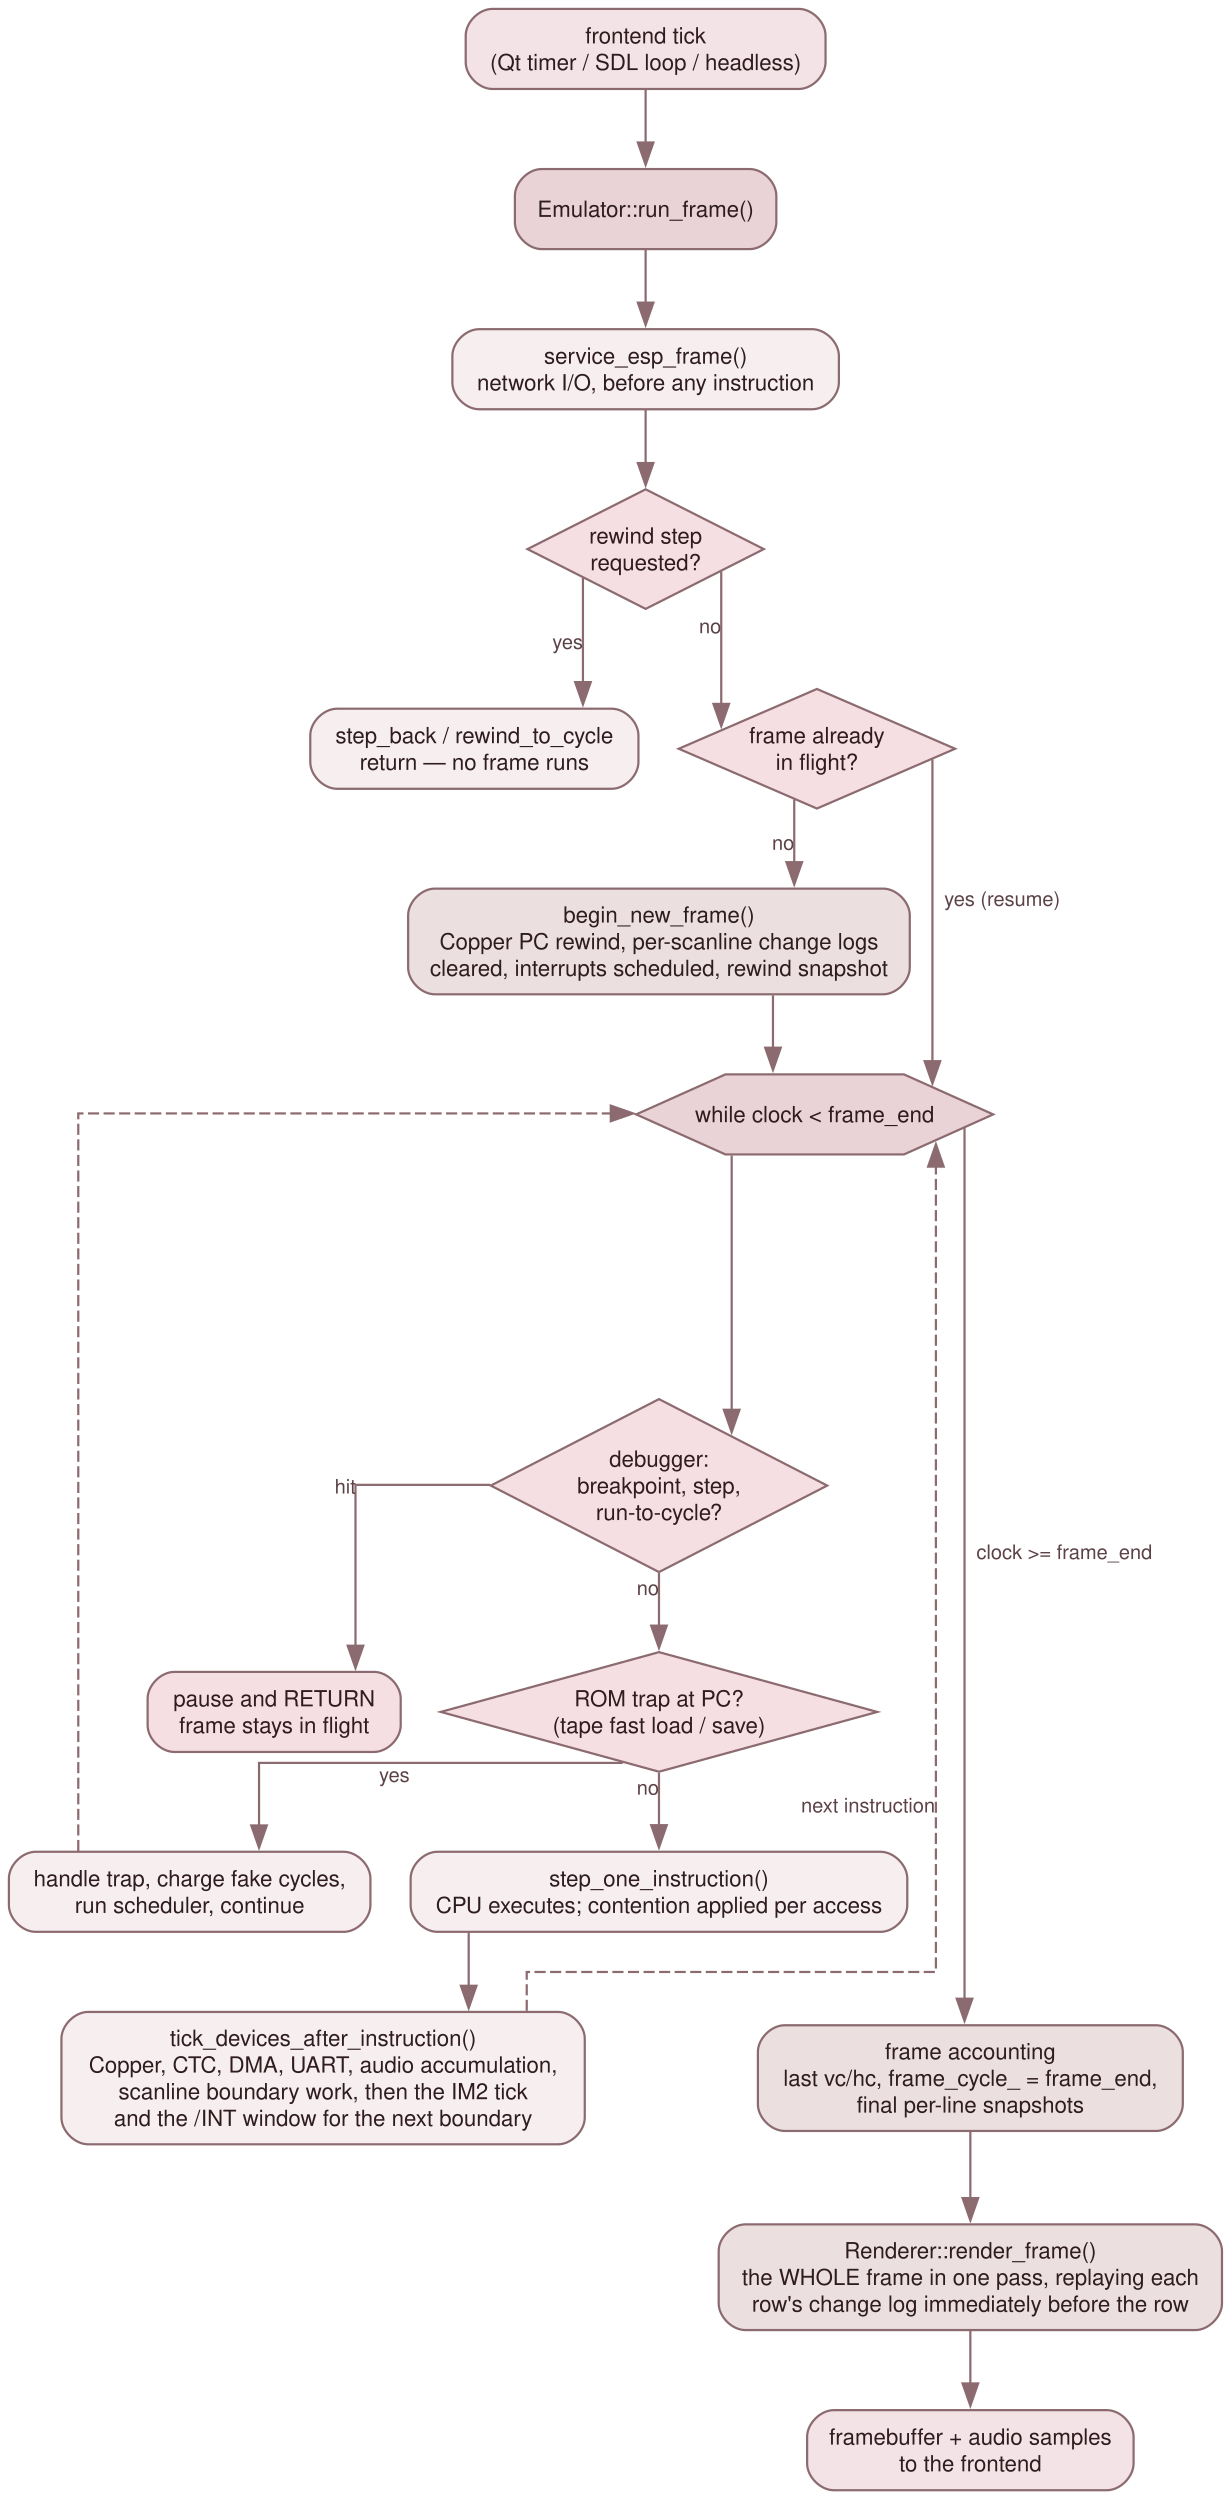
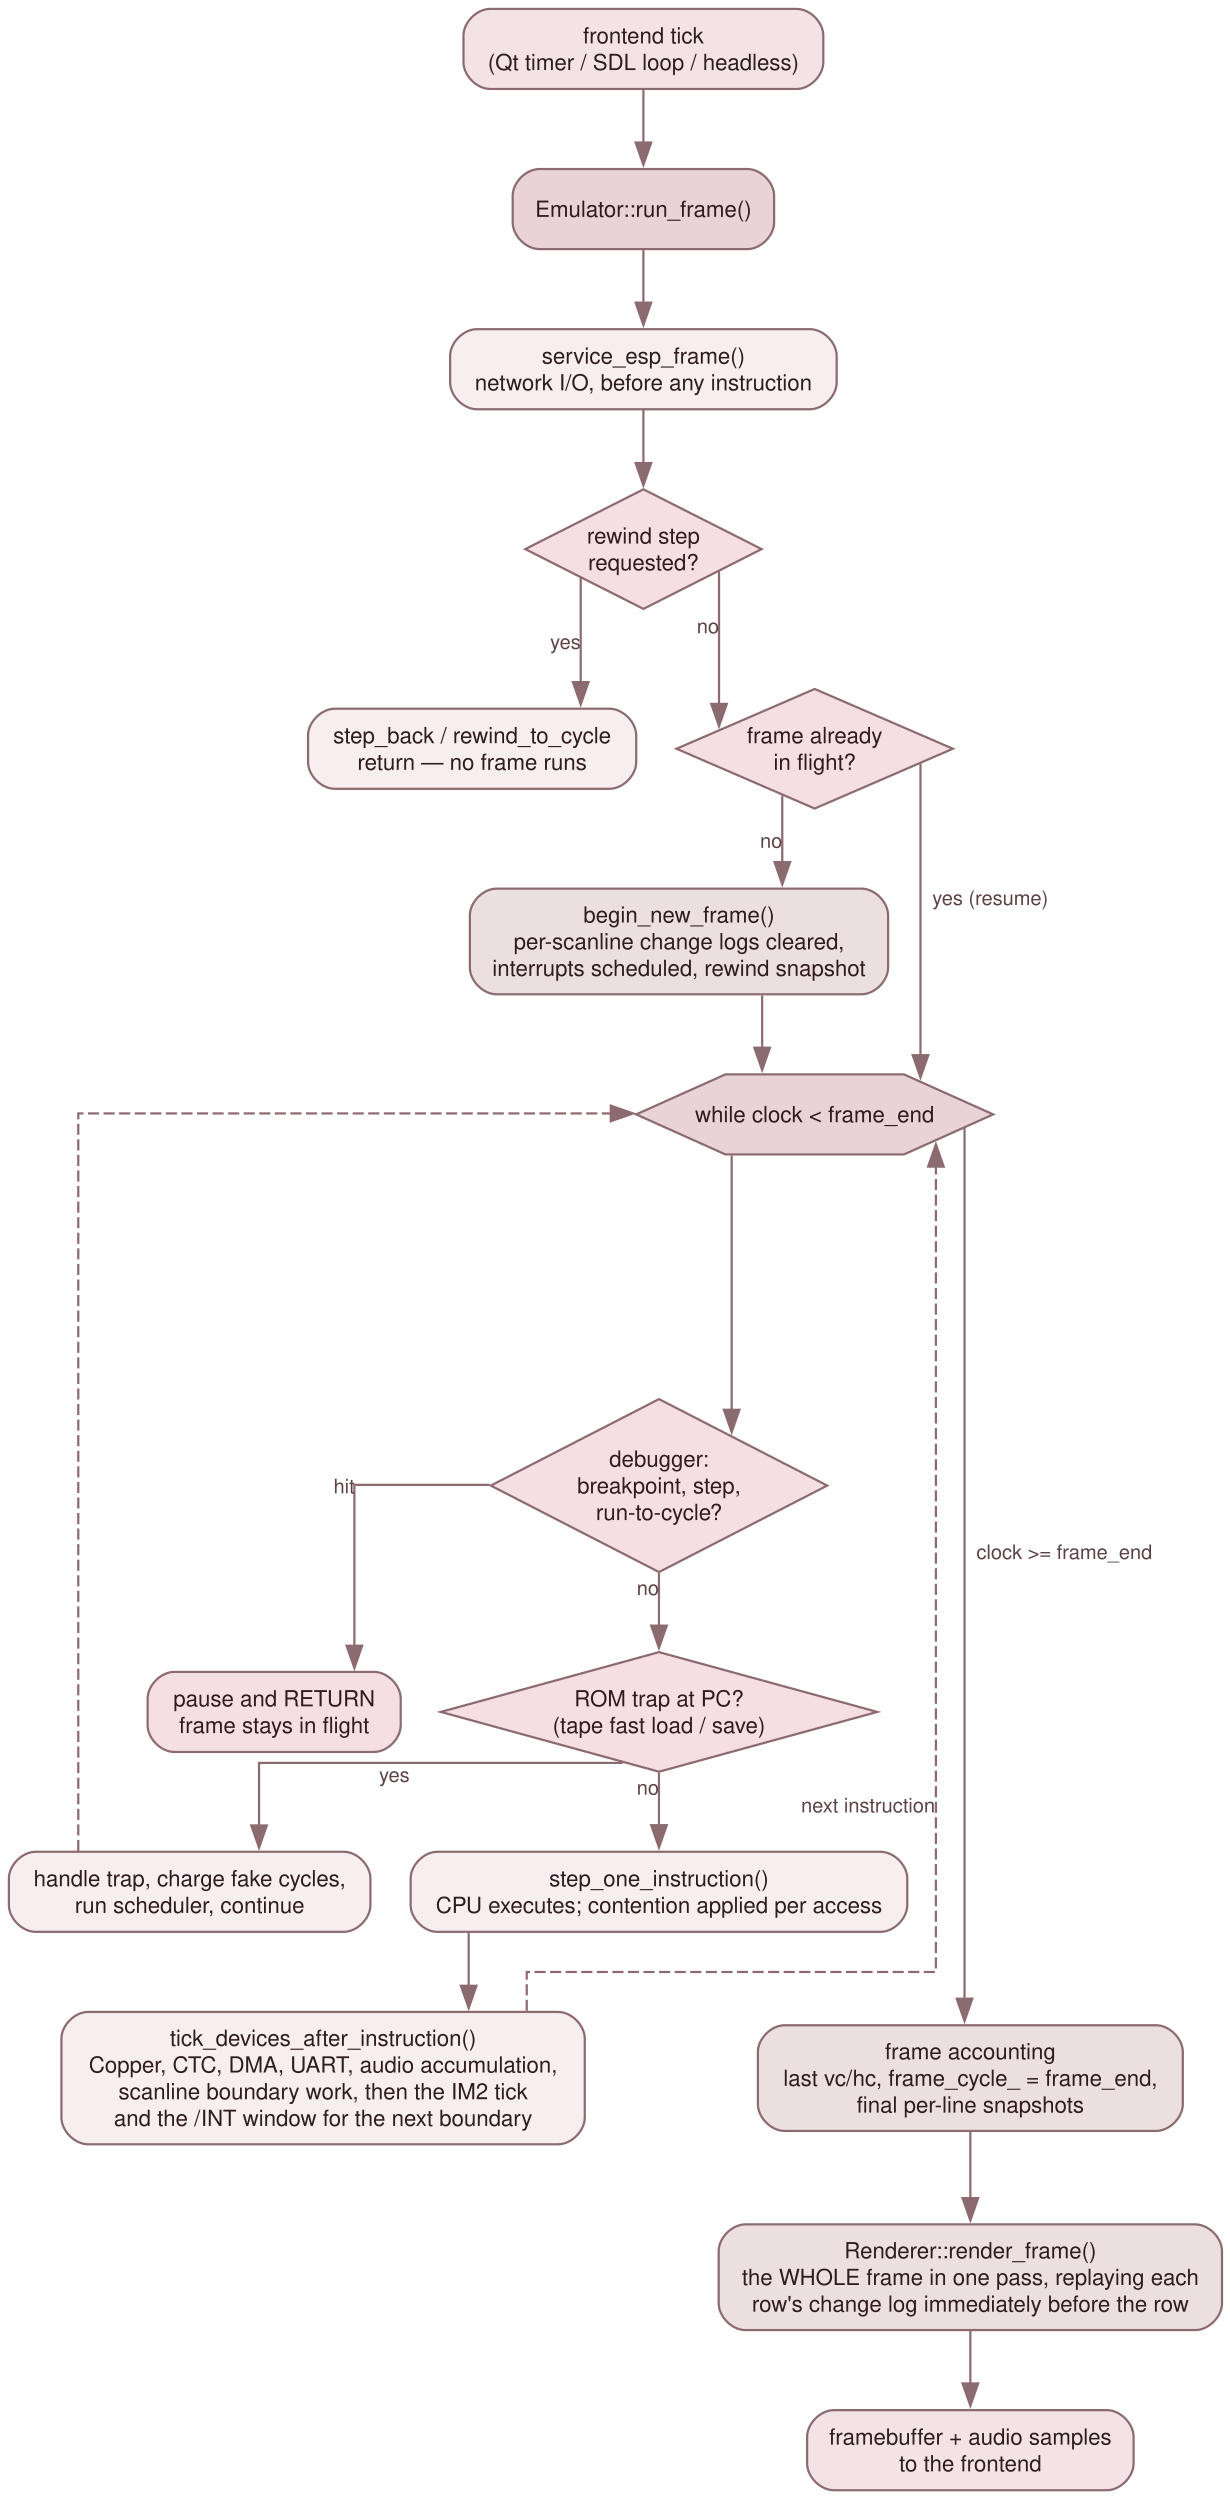
<svg xmlns="http://www.w3.org/2000/svg" width="553pt" height="1124pt" viewBox="0.00 0.00 553.00 1124.00">
  <g id="graph0" class="graph" transform="scale(1 1) rotate(0) translate(4 1119.6)">
    <g id="node1" class="node">
-       <path fill="#f3e3e6" stroke="#8c6b70" d="M355.16,-1115.6C355.16,-1115.6 217.38,-1115.6 217.38,-1115.6 211.38,-1115.6 205.38,-1109.6 205.38,-1103.6 205.38,-1103.6 205.38,-1091.6 205.38,-1091.6 205.38,-1085.6 211.38,-1079.6 217.38,-1079.6 217.38,-1079.6 355.16,-1079.6 355.16,-1079.6 361.16,-1079.6 367.16,-1085.6 367.16,-1091.6 367.16,-1091.6 367.16,-1103.6 367.16,-1103.6 367.16,-1109.6 361.16,-1115.6 355.16,-1115.6" />
-       <text xml:space="preserve" text-anchor="middle" x="286.27" y="-1100.1" font-family="Helvetica,sans-Serif" font-size="10.00" fill="#2e1c1f">frontend tick</text>
-       <text xml:space="preserve" text-anchor="middle" x="286.27" y="-1088.1" font-family="Helvetica,sans-Serif" font-size="10.00" fill="#2e1c1f">(Qt timer / SDL loop / headless)</text>
+       <path fill="#f3e3e6" stroke="#8c6b70" d="M354.16,-1115.6C354.16,-1115.6 216.38,-1115.6 216.38,-1115.6 210.38,-1115.6 204.38,-1109.6 204.38,-1103.6 204.38,-1103.6 204.38,-1091.6 204.38,-1091.6 204.38,-1085.6 210.38,-1079.6 216.38,-1079.6 216.38,-1079.6 354.16,-1079.6 354.16,-1079.6 360.16,-1079.6 366.16,-1085.6 366.16,-1091.6 366.16,-1091.6 366.16,-1103.6 366.16,-1103.6 366.16,-1109.6 360.16,-1115.6 354.16,-1115.6" />
+       <text xml:space="preserve" text-anchor="middle" x="285.27" y="-1100.1" font-family="Helvetica,sans-Serif" font-size="10.00" fill="#2e1c1f">frontend tick</text>
+       <text xml:space="preserve" text-anchor="middle" x="285.27" y="-1088.1" font-family="Helvetica,sans-Serif" font-size="10.00" fill="#2e1c1f">(Qt timer / SDL loop / headless)</text>
    </g>
    <g id="node2" class="node">
-       <path fill="#e9d3d6" stroke="#8c6b70" d="M333.04,-1043.6C333.04,-1043.6 239.5,-1043.6 239.5,-1043.6 233.5,-1043.6 227.5,-1037.6 227.5,-1031.6 227.5,-1031.6 227.5,-1019.6 227.5,-1019.6 227.5,-1013.6 233.5,-1007.6 239.5,-1007.6 239.5,-1007.6 333.04,-1007.6 333.04,-1007.6 339.04,-1007.6 345.04,-1013.6 345.04,-1019.6 345.04,-1019.6 345.04,-1031.6 345.04,-1031.6 345.04,-1037.6 339.04,-1043.6 333.04,-1043.6" />
-       <text xml:space="preserve" text-anchor="middle" x="286.27" y="-1022.1" font-family="Helvetica,sans-Serif" font-size="10.00" fill="#2e1c1f">Emulator::run_frame()</text>
+       <path fill="#e9d3d6" stroke="#8c6b70" d="M332.04,-1043.6C332.04,-1043.6 238.5,-1043.6 238.5,-1043.6 232.5,-1043.6 226.5,-1037.6 226.5,-1031.6 226.5,-1031.6 226.5,-1019.6 226.5,-1019.6 226.5,-1013.6 232.5,-1007.6 238.5,-1007.6 238.5,-1007.6 332.04,-1007.6 332.04,-1007.6 338.04,-1007.6 344.04,-1013.6 344.04,-1019.6 344.04,-1019.6 344.04,-1031.6 344.04,-1031.6 344.04,-1037.6 338.04,-1043.6 332.04,-1043.6" />
+       <text xml:space="preserve" text-anchor="middle" x="285.27" y="-1022.1" font-family="Helvetica,sans-Serif" font-size="10.00" fill="#2e1c1f">Emulator::run_frame()</text>
    </g>
    <g id="edge1" class="edge">
-       <path fill="none" stroke="#8c6b70" d="M286.27,-1079.43C286.27,-1079.43 286.27,-1055.53 286.27,-1055.53" />
-       <polygon fill="#8c6b70" stroke="#8c6b70" points="289.77,-1055.53 286.27,-1045.53 282.77,-1055.53 289.77,-1055.53" />
+       <path fill="none" stroke="#8c6b70" d="M285.27,-1079.43C285.27,-1079.43 285.27,-1055.53 285.27,-1055.53" />
+       <polygon fill="#8c6b70" stroke="#8c6b70" points="288.77,-1055.53 285.27,-1045.53 281.77,-1055.53 288.77,-1055.53" />
    </g>
    <g id="node3" class="node">
-       <path fill="#f7eef0" stroke="#8c6b70" d="M361.16,-971.6C361.16,-971.6 211.38,-971.6 211.38,-971.6 205.38,-971.6 199.38,-965.6 199.38,-959.6 199.38,-959.6 199.38,-947.6 199.38,-947.6 199.38,-941.6 205.38,-935.6 211.38,-935.6 211.38,-935.6 361.16,-935.6 361.16,-935.6 367.16,-935.6 373.16,-941.6 373.16,-947.6 373.16,-947.6 373.16,-959.6 373.16,-959.6 373.16,-965.6 367.16,-971.6 361.16,-971.6" />
-       <text xml:space="preserve" text-anchor="middle" x="286.27" y="-956.1" font-family="Helvetica,sans-Serif" font-size="10.00" fill="#2e1c1f">service_esp_frame()</text>
-       <text xml:space="preserve" text-anchor="middle" x="286.27" y="-944.1" font-family="Helvetica,sans-Serif" font-size="10.00" fill="#2e1c1f">network I/O, before any instruction</text>
+       <path fill="#f7eef0" stroke="#8c6b70" d="M360.16,-971.6C360.16,-971.6 210.38,-971.6 210.38,-971.6 204.38,-971.6 198.38,-965.6 198.38,-959.6 198.38,-959.6 198.38,-947.6 198.38,-947.6 198.38,-941.6 204.38,-935.6 210.38,-935.6 210.38,-935.6 360.16,-935.6 360.16,-935.6 366.16,-935.6 372.16,-941.6 372.16,-947.6 372.16,-947.6 372.16,-959.6 372.16,-959.6 372.16,-965.6 366.16,-971.6 360.16,-971.6" />
+       <text xml:space="preserve" text-anchor="middle" x="285.27" y="-956.1" font-family="Helvetica,sans-Serif" font-size="10.00" fill="#2e1c1f">service_esp_frame()</text>
+       <text xml:space="preserve" text-anchor="middle" x="285.27" y="-944.1" font-family="Helvetica,sans-Serif" font-size="10.00" fill="#2e1c1f">network I/O, before any instruction</text>
    </g>
    <g id="edge2" class="edge">
-       <path fill="none" stroke="#8c6b70" d="M286.27,-1007.43C286.27,-1007.43 286.27,-983.53 286.27,-983.53" />
-       <polygon fill="#8c6b70" stroke="#8c6b70" points="289.77,-983.53 286.27,-973.53 282.77,-983.53 289.77,-983.53" />
+       <path fill="none" stroke="#8c6b70" d="M285.27,-1007.43C285.27,-1007.43 285.27,-983.53 285.27,-983.53" />
+       <polygon fill="#8c6b70" stroke="#8c6b70" points="288.77,-983.53 285.27,-973.53 281.77,-983.53 288.77,-983.53" />
    </g>
    <g id="node4" class="node">
-       <polygon fill="#f5dfe2" stroke="#8c6b70" points="286.27,-899.6 233.14,-872.72 286.27,-845.84 339.4,-872.72 286.27,-899.6" />
-       <text xml:space="preserve" text-anchor="middle" x="286.27" y="-875.22" font-family="Helvetica,sans-Serif" font-size="10.00" fill="#2e1c1f">rewind step</text>
-       <text xml:space="preserve" text-anchor="middle" x="286.27" y="-863.22" font-family="Helvetica,sans-Serif" font-size="10.00" fill="#2e1c1f">requested?</text>
+       <polygon fill="#f5dfe2" stroke="#8c6b70" points="285.27,-899.6 232.14,-872.72 285.27,-845.84 338.4,-872.72 285.27,-899.6" />
+       <text xml:space="preserve" text-anchor="middle" x="285.27" y="-875.22" font-family="Helvetica,sans-Serif" font-size="10.00" fill="#2e1c1f">rewind step</text>
+       <text xml:space="preserve" text-anchor="middle" x="285.27" y="-863.22" font-family="Helvetica,sans-Serif" font-size="10.00" fill="#2e1c1f">requested?</text>
    </g>
    <g id="edge3" class="edge">
-       <path fill="none" stroke="#8c6b70" d="M286.27,-935.25C286.27,-935.25 286.27,-911.42 286.27,-911.42" />
-       <polygon fill="#8c6b70" stroke="#8c6b70" points="289.77,-911.42 286.27,-901.42 282.77,-911.42 289.77,-911.42" />
+       <path fill="none" stroke="#8c6b70" d="M285.27,-935.25C285.27,-935.25 285.27,-911.42 285.27,-911.42" />
+       <polygon fill="#8c6b70" stroke="#8c6b70" points="288.77,-911.42 285.27,-901.42 281.77,-911.42 288.77,-911.42" />
    </g>
    <g id="node5" class="node">
-       <path fill="#f7eef0" stroke="#8c6b70" d="M271.04,-800.96C271.04,-800.96 147.5,-800.96 147.5,-800.96 141.5,-800.96 135.5,-794.96 135.5,-788.96 135.5,-788.96 135.5,-776.96 135.5,-776.96 135.5,-770.96 141.5,-764.96 147.5,-764.96 147.5,-764.96 271.04,-764.96 271.04,-764.96 277.04,-764.96 283.04,-770.96 283.04,-776.96 283.04,-776.96 283.04,-788.96 283.04,-788.96 283.04,-794.96 277.04,-800.96 271.04,-800.96" />
-       <text xml:space="preserve" text-anchor="middle" x="209.27" y="-785.46" font-family="Helvetica,sans-Serif" font-size="10.00" fill="#2e1c1f">step_back / rewind_to_cycle</text>
-       <text xml:space="preserve" text-anchor="middle" x="209.27" y="-773.46" font-family="Helvetica,sans-Serif" font-size="10.00" fill="#2e1c1f">return — no frame runs</text>
+       <path fill="#f7eef0" stroke="#8c6b70" d="M270.04,-800.96C270.04,-800.96 146.5,-800.96 146.5,-800.96 140.5,-800.96 134.5,-794.96 134.5,-788.96 134.5,-788.96 134.5,-776.96 134.5,-776.96 134.5,-770.96 140.5,-764.96 146.5,-764.96 146.5,-764.96 270.04,-764.96 270.04,-764.96 276.04,-764.96 282.04,-770.96 282.04,-776.96 282.04,-776.96 282.04,-788.96 282.04,-788.96 282.04,-794.96 276.04,-800.96 270.04,-800.96" />
+       <text xml:space="preserve" text-anchor="middle" x="208.27" y="-785.46" font-family="Helvetica,sans-Serif" font-size="10.00" fill="#2e1c1f">step_back / rewind_to_cycle</text>
+       <text xml:space="preserve" text-anchor="middle" x="208.27" y="-773.46" font-family="Helvetica,sans-Serif" font-size="10.00" fill="#2e1c1f">return — no frame runs</text>
    </g>
    <g id="edge4" class="edge">
-       <path fill="none" stroke="#8c6b70" d="M258.09,-859.86C258.09,-859.86 258.09,-812.92 258.09,-812.92" />
-       <polygon fill="#8c6b70" stroke="#8c6b70" points="261.59,-812.92 258.09,-802.92 254.59,-812.92 261.59,-812.92" />
-       <text xml:space="preserve" text-anchor="middle" x="248.71" y="-827.84" font-family="Helvetica,sans-Serif" font-size="9.00" fill="#5c4247">  yes</text>
+       <path fill="none" stroke="#8c6b70" d="M257.09,-859.86C257.09,-859.86 257.09,-812.92 257.09,-812.92" />
+       <polygon fill="#8c6b70" stroke="#8c6b70" points="260.59,-812.92 257.09,-802.92 253.59,-812.92 260.59,-812.92" />
+       <text xml:space="preserve" text-anchor="middle" x="247.71" y="-827.84" font-family="Helvetica,sans-Serif" font-size="9.00" fill="#5c4247">  yes</text>
    </g>
    <g id="node6" class="node">
-       <polygon fill="#f5dfe2" stroke="#8c6b70" points="363.27,-809.84 301.14,-782.96 363.27,-756.08 425.4,-782.96 363.27,-809.84" />
-       <text xml:space="preserve" text-anchor="middle" x="363.27" y="-785.46" font-family="Helvetica,sans-Serif" font-size="10.00" fill="#2e1c1f">frame already</text>
-       <text xml:space="preserve" text-anchor="middle" x="363.27" y="-773.46" font-family="Helvetica,sans-Serif" font-size="10.00" fill="#2e1c1f">in flight?</text>
+       <polygon fill="#f5dfe2" stroke="#8c6b70" points="362.27,-809.84 300.14,-782.96 362.27,-756.08 424.4,-782.96 362.27,-809.84" />
+       <text xml:space="preserve" text-anchor="middle" x="362.27" y="-785.46" font-family="Helvetica,sans-Serif" font-size="10.00" fill="#2e1c1f">frame already</text>
+       <text xml:space="preserve" text-anchor="middle" x="362.27" y="-773.46" font-family="Helvetica,sans-Serif" font-size="10.00" fill="#2e1c1f">in flight?</text>
    </g>
    <g id="edge5" class="edge">
-       <path fill="none" stroke="#8c6b70" d="M320.27,-862.77C320.27,-862.77 320.27,-803.13 320.27,-803.13" />
-       <polygon fill="#8c6b70" stroke="#8c6b70" points="323.77,-803.13 320.27,-793.13 316.77,-803.13 323.77,-803.13" />
-       <text xml:space="preserve" text-anchor="middle" x="312.77" y="-834.9" font-family="Helvetica,sans-Serif" font-size="9.00" fill="#5c4247">  no</text>
+       <path fill="none" stroke="#8c6b70" d="M319.27,-862.77C319.27,-862.77 319.27,-803.13 319.27,-803.13" />
+       <polygon fill="#8c6b70" stroke="#8c6b70" points="322.77,-803.13 319.27,-793.13 315.77,-803.13 322.77,-803.13" />
+       <text xml:space="preserve" text-anchor="middle" x="311.77" y="-834.9" font-family="Helvetica,sans-Serif" font-size="9.00" fill="#5c4247">  no</text>
    </g>
    <g id="node7" class="node">
-       <path fill="#ecdfe0" stroke="#8c6b70" d="M393.04,-720.08C393.04,-720.08 191.5,-720.08 191.5,-720.08 185.5,-720.08 179.5,-714.08 179.5,-708.08 179.5,-708.08 179.5,-684.56 179.5,-684.56 179.5,-678.56 185.5,-672.56 191.5,-672.56 191.5,-672.56 393.04,-672.56 393.04,-672.56 399.04,-672.56 405.04,-678.56 405.04,-684.56 405.04,-684.56 405.04,-708.08 405.04,-708.08 405.04,-714.08 399.04,-720.08 393.04,-720.08" />
-       <text xml:space="preserve" text-anchor="middle" x="292.27" y="-704.82" font-family="Helvetica,sans-Serif" font-size="10.00" fill="#2e1c1f">begin_new_frame()</text>
-       <text xml:space="preserve" text-anchor="middle" x="292.27" y="-692.82" font-family="Helvetica,sans-Serif" font-size="10.00" fill="#2e1c1f">Copper PC rewind, per-scanline change logs</text>
-       <text xml:space="preserve" text-anchor="middle" x="292.27" y="-680.82" font-family="Helvetica,sans-Serif" font-size="10.00" fill="#2e1c1f">cleared, interrupts scheduled, rewind snapshot</text>
+       <path fill="#ecdfe0" stroke="#8c6b70" d="M383.29,-720.08C383.29,-720.08 219.25,-720.08 219.25,-720.08 213.25,-720.08 207.25,-714.08 207.25,-708.08 207.25,-708.08 207.25,-684.56 207.25,-684.56 207.25,-678.56 213.25,-672.56 219.25,-672.56 219.25,-672.56 383.29,-672.56 383.29,-672.56 389.29,-672.56 395.29,-678.56 395.29,-684.56 395.29,-684.56 395.29,-708.08 395.29,-708.08 395.29,-714.08 389.29,-720.08 383.29,-720.08" />
+       <text xml:space="preserve" text-anchor="middle" x="301.27" y="-704.82" font-family="Helvetica,sans-Serif" font-size="10.00" fill="#2e1c1f">begin_new_frame()</text>
+       <text xml:space="preserve" text-anchor="middle" x="301.27" y="-692.82" font-family="Helvetica,sans-Serif" font-size="10.00" fill="#2e1c1f">per-scanline change logs cleared,</text>
+       <text xml:space="preserve" text-anchor="middle" x="301.27" y="-680.82" font-family="Helvetica,sans-Serif" font-size="10.00" fill="#2e1c1f">interrupts scheduled, rewind snapshot</text>
    </g>
    <g id="edge6" class="edge">
-       <path fill="none" stroke="#8c6b70" d="M353.09,-760.2C353.09,-760.2 353.09,-731.96 353.09,-731.96" />
-       <polygon fill="#8c6b70" stroke="#8c6b70" points="356.59,-731.96 353.09,-721.96 349.59,-731.96 356.59,-731.96" />
-       <text xml:space="preserve" text-anchor="middle" x="345.59" y="-737.53" font-family="Helvetica,sans-Serif" font-size="9.00" fill="#5c4247">  no</text>
+       <path fill="none" stroke="#8c6b70" d="M347.71,-761.99C347.71,-761.99 347.71,-731.99 347.71,-731.99" />
+       <polygon fill="#8c6b70" stroke="#8c6b70" points="351.22,-731.99 347.72,-721.99 344.22,-731.99 351.22,-731.99" />
+       <text xml:space="preserve" text-anchor="middle" x="340.21" y="-738.44" font-family="Helvetica,sans-Serif" font-size="9.00" fill="#5c4247">  no</text>
    </g>
    <g id="node8" class="node">
      <polygon fill="#e9d3d6" stroke="#8c6b70" points="442.52,-618.56 402.39,-636.56 322.15,-636.56 282.02,-618.56 322.15,-600.56 402.39,-600.56 442.52,-618.56" />
      <text xml:space="preserve" text-anchor="middle" x="362.27" y="-615.06" font-family="Helvetica,sans-Serif" font-size="10.00" fill="#2e1c1f">while clock &lt; frame_end</text>
    </g>
    <g id="edge7" class="edge">
-       <path fill="none" stroke="#8c6b70" d="M415.22,-778.22C415.22,-778.22 415.22,-642.5 415.22,-642.5" />
-       <polygon fill="#8c6b70" stroke="#8c6b70" points="418.72,-642.5 415.22,-632.5 411.72,-642.5 418.72,-642.5" />
-       <text xml:space="preserve" text-anchor="middle" x="444.09" y="-712.31" font-family="Helvetica,sans-Serif" font-size="9.00" fill="#5c4247">  yes (resume)</text>
+       <path fill="none" stroke="#8c6b70" d="M409.84,-776.31C409.84,-776.31 409.84,-645.19 409.84,-645.19" />
+       <polygon fill="#8c6b70" stroke="#8c6b70" points="413.35,-645.19 409.85,-635.19 406.35,-645.19 413.35,-645.19" />
+       <text xml:space="preserve" text-anchor="middle" x="438.72" y="-712.7" font-family="Helvetica,sans-Serif" font-size="9.00" fill="#5c4247">  yes (resume)</text>
    </g>
    <g id="edge8" class="edge">
-       <path fill="none" stroke="#8c6b70" d="M343.53,-672.14C343.53,-672.14 343.53,-648.55 343.53,-648.55" />
-       <polygon fill="#8c6b70" stroke="#8c6b70" points="347.03,-648.55 343.53,-638.55 340.03,-648.55 347.03,-648.55" />
+       <path fill="none" stroke="#8c6b70" d="M338.66,-672.14C338.66,-672.14 338.66,-648.55 338.66,-648.55" />
+       <polygon fill="#8c6b70" stroke="#8c6b70" points="342.16,-648.55 338.66,-638.55 335.16,-648.55 342.16,-648.55" />
    </g>
    <g id="node9" class="node">
      <polygon fill="#f5dfe2" stroke="#8c6b70" points="292.27,-490.56 216.64,-451.68 292.27,-412.8 367.9,-451.68 292.27,-490.56" />
      <text xml:space="preserve" text-anchor="middle" x="292.27" y="-460.18" font-family="Helvetica,sans-Serif" font-size="10.00" fill="#2e1c1f">debugger:</text>
      <text xml:space="preserve" text-anchor="middle" x="292.27" y="-448.18" font-family="Helvetica,sans-Serif" font-size="10.00" fill="#2e1c1f">breakpoint, step,</text>
      <text xml:space="preserve" text-anchor="middle" x="292.27" y="-436.18" font-family="Helvetica,sans-Serif" font-size="10.00" fill="#2e1c1f">run-to-cycle?</text>
    </g>
    <g id="edge9" class="edge">
      <path fill="none" stroke="#8c6b70" d="M324.96,-600.06C324.96,-600.06 324.96,-485.75 324.96,-485.75" />
      <polygon fill="#8c6b70" stroke="#8c6b70" points="328.46,-485.75 324.96,-475.75 321.46,-485.75 328.46,-485.75" />
    </g>
    <g id="node15" class="node">
      <path fill="#ecdfe0" stroke="#8c6b70" d="M515.79,-209.04C515.79,-209.04 348.75,-209.04 348.75,-209.04 342.75,-209.04 336.75,-203.04 336.75,-197.04 336.75,-197.04 336.75,-173.52 336.75,-173.52 336.75,-167.52 342.75,-161.52 348.75,-161.52 348.75,-161.52 515.79,-161.52 515.79,-161.52 521.79,-161.52 527.79,-167.52 527.79,-173.52 527.79,-173.52 527.79,-197.04 527.79,-197.04 527.79,-203.04 521.79,-209.04 515.79,-209.04" />
      <text xml:space="preserve" text-anchor="middle" x="432.27" y="-193.78" font-family="Helvetica,sans-Serif" font-size="10.00" fill="#2e1c1f">frame accounting</text>
      <text xml:space="preserve" text-anchor="middle" x="432.27" y="-181.78" font-family="Helvetica,sans-Serif" font-size="10.00" fill="#2e1c1f">last vc/hc, frame_cycle_ = frame_end,</text>
      <text xml:space="preserve" text-anchor="middle" x="432.27" y="-169.78" font-family="Helvetica,sans-Serif" font-size="10.00" fill="#2e1c1f">final per-line snapshots</text>
    </g>
    <g id="edge18" class="edge">
      <path fill="none" stroke="#8c6b70" d="M429.65,-612.44C429.65,-612.44 429.65,-220.98 429.65,-220.98" />
      <polygon fill="#8c6b70" stroke="#8c6b70" points="433.15,-220.98 429.65,-210.98 426.15,-220.98 433.15,-220.98" />
      <text xml:space="preserve" text-anchor="middle" x="472.02" y="-418.66" font-family="Helvetica,sans-Serif" font-size="9.00" fill="#5c4247">  clock &gt;= frame_end</text>
    </g>
    <g id="node10" class="node">
      <path fill="#f5dfe2" stroke="#8c6b70" d="M164.16,-367.92C164.16,-367.92 74.37,-367.92 74.37,-367.92 68.37,-367.92 62.37,-361.92 62.37,-355.92 62.37,-355.92 62.37,-343.92 62.37,-343.92 62.37,-337.92 68.37,-331.92 74.37,-331.92 74.37,-331.92 164.16,-331.92 164.16,-331.92 170.16,-331.92 176.16,-337.92 176.16,-343.92 176.16,-343.92 176.16,-355.92 176.16,-355.92 176.16,-361.92 170.16,-367.92 164.16,-367.92" />
      <text xml:space="preserve" text-anchor="middle" x="119.27" y="-352.42" font-family="Helvetica,sans-Serif" font-size="10.00" fill="#2e1c1f">pause and RETURN</text>
      <text xml:space="preserve" text-anchor="middle" x="119.27" y="-340.42" font-family="Helvetica,sans-Serif" font-size="10.00" fill="#2e1c1f">frame stays in flight</text>
    </g>
    <g id="edge11" class="edge">
-       <path fill="none" stroke="#8c6b70" d="M216.47,-452C185.07,-452 155.83,-452 155.83,-452 155.83,-452 155.83,-379.68 155.83,-379.68" />
-       <polygon fill="#8c6b70" stroke="#8c6b70" points="159.33,-379.68 155.83,-369.68 152.33,-379.68 159.33,-379.68" />
-       <text xml:space="preserve" text-anchor="middle" x="148.71" y="-448.11" font-family="Helvetica,sans-Serif" font-size="9.00" fill="#5c4247">  hit</text>
+       <path fill="none" stroke="#8c6b70" d="M216.19,-452C184.67,-452 155.33,-452 155.33,-452 155.33,-452 155.33,-379.68 155.33,-379.68" />
+       <polygon fill="#8c6b70" stroke="#8c6b70" points="158.83,-379.68 155.33,-369.68 151.83,-379.68 158.83,-379.68" />
+       <text xml:space="preserve" text-anchor="middle" x="148.21" y="-448.22" font-family="Helvetica,sans-Serif" font-size="9.00" fill="#5c4247">  hit</text>
    </g>
    <g id="node11" class="node">
      <polygon fill="#f5dfe2" stroke="#8c6b70" points="292.27,-376.8 194.14,-349.92 292.27,-323.04 390.4,-349.92 292.27,-376.8" />
      <text xml:space="preserve" text-anchor="middle" x="292.27" y="-352.42" font-family="Helvetica,sans-Serif" font-size="10.00" fill="#2e1c1f">ROM trap at PC?</text>
      <text xml:space="preserve" text-anchor="middle" x="292.27" y="-340.42" font-family="Helvetica,sans-Serif" font-size="10.00" fill="#2e1c1f">(tape fast load / save)</text>
    </g>
    <g id="edge10" class="edge">
      <path fill="none" stroke="#8c6b70" d="M292.27,-412.34C292.27,-412.34 292.27,-388.7 292.27,-388.7" />
      <polygon fill="#8c6b70" stroke="#8c6b70" points="295.77,-388.7 292.27,-378.7 288.77,-388.7 295.77,-388.7" />
      <text xml:space="preserve" text-anchor="middle" x="284.77" y="-402.47" font-family="Helvetica,sans-Serif" font-size="9.00" fill="#5c4247">  no</text>
    </g>
    <g id="node12" class="node">
      <path fill="#f7eef0" stroke="#8c6b70" d="M150.54,-287.04C150.54,-287.04 12,-287.04 12,-287.04 6,-287.04 0,-281.04 0,-275.04 0,-275.04 0,-263.04 0,-263.04 0,-257.04 6,-251.04 12,-251.04 12,-251.04 150.54,-251.04 150.54,-251.04 156.54,-251.04 162.54,-257.04 162.54,-263.04 162.54,-263.04 162.54,-275.04 162.54,-275.04 162.54,-281.04 156.54,-287.04 150.54,-287.04" />
      <text xml:space="preserve" text-anchor="middle" x="81.27" y="-271.54" font-family="Helvetica,sans-Serif" font-size="10.00" fill="#2e1c1f">handle trap, charge fake cycles,</text>
      <text xml:space="preserve" text-anchor="middle" x="81.27" y="-259.54" font-family="Helvetica,sans-Serif" font-size="10.00" fill="#2e1c1f">run scheduler, continue</text>
    </g>
    <g id="edge13" class="edge">
      <path fill="none" stroke="#8c6b70" d="M276,-327C231.73,-327 112.46,-327 112.46,-327 112.46,-327 112.46,-298.89 112.46,-298.89" />
      <polygon fill="#8c6b70" stroke="#8c6b70" points="115.96,-298.89 112.46,-288.89 108.96,-298.89 115.96,-298.89" />
      <text xml:space="preserve" text-anchor="middle" x="170.8" y="-318.45" font-family="Helvetica,sans-Serif" font-size="9.00" fill="#5c4247">  yes</text>
    </g>
    <g id="node13" class="node">
      <path fill="#f7eef0" stroke="#8c6b70" d="M391.91,-287.04C391.91,-287.04 192.62,-287.04 192.62,-287.04 186.62,-287.04 180.62,-281.04 180.62,-275.04 180.62,-275.04 180.62,-263.04 180.62,-263.04 180.62,-257.04 186.62,-251.04 192.62,-251.04 192.62,-251.04 391.91,-251.04 391.91,-251.04 397.91,-251.04 403.91,-257.04 403.91,-263.04 403.91,-263.04 403.91,-275.04 403.91,-275.04 403.91,-281.04 397.91,-287.04 391.91,-287.04" />
      <text xml:space="preserve" text-anchor="middle" x="292.27" y="-271.54" font-family="Helvetica,sans-Serif" font-size="10.00" fill="#2e1c1f">step_one_instruction()</text>
      <text xml:space="preserve" text-anchor="middle" x="292.27" y="-259.54" font-family="Helvetica,sans-Serif" font-size="10.00" fill="#2e1c1f">CPU executes; contention applied per access</text>
    </g>
    <g id="edge12" class="edge">
      <path fill="none" stroke="#8c6b70" d="M292.27,-322.54C292.27,-322.54 292.27,-299 292.27,-299" />
      <polygon fill="#8c6b70" stroke="#8c6b70" points="295.77,-298.99 292.27,-289 288.77,-299 295.77,-298.99" />
      <text xml:space="preserve" text-anchor="middle" x="284.77" y="-312.72" font-family="Helvetica,sans-Serif" font-size="9.00" fill="#5c4247">  no</text>
    </g>
    <g id="edge17" class="edge">
      <path fill="none" stroke="#8c6b70" stroke-dasharray="5,2" d="M31.19,-287.36C31.19,-359.37 31.19,-619 31.19,-619 31.19,-619 270.61,-619 270.61,-619" />
      <polygon fill="#8c6b70" stroke="#8c6b70" points="270.61,-622.5 280.61,-619 270.61,-615.5 270.61,-622.5" />
    </g>
    <g id="node14" class="node">
      <path fill="#f7eef0" stroke="#8c6b70" d="M246.91,-215.04C246.91,-215.04 35.62,-215.04 35.62,-215.04 29.62,-215.04 23.62,-209.04 23.62,-203.04 23.62,-203.04 23.62,-167.52 23.62,-167.52 23.62,-161.52 29.62,-155.52 35.62,-155.52 35.62,-155.52 246.91,-155.52 246.91,-155.52 252.91,-155.52 258.91,-161.52 258.91,-167.52 258.91,-167.52 258.91,-203.04 258.91,-203.04 258.91,-209.04 252.91,-215.04 246.91,-215.04" />
      <text xml:space="preserve" text-anchor="middle" x="141.27" y="-199.78" font-family="Helvetica,sans-Serif" font-size="10.00" fill="#2e1c1f">tick_devices_after_instruction()</text>
      <text xml:space="preserve" text-anchor="middle" x="141.27" y="-187.78" font-family="Helvetica,sans-Serif" font-size="10.00" fill="#2e1c1f">Copper, CTC, DMA, UART, audio accumulation,</text>
      <text xml:space="preserve" text-anchor="middle" x="141.27" y="-175.78" font-family="Helvetica,sans-Serif" font-size="10.00" fill="#2e1c1f">scanline boundary work, then the IM2 tick</text>
      <text xml:space="preserve" text-anchor="middle" x="141.27" y="-163.78" font-family="Helvetica,sans-Serif" font-size="10.00" fill="#2e1c1f">and the /INT window for the next boundary</text>
    </g>
    <g id="edge14" class="edge">
      <path fill="none" stroke="#8c6b70" d="M206.72,-250.87C206.72,-250.87 206.72,-226.79 206.72,-226.79" />
      <polygon fill="#8c6b70" stroke="#8c6b70" points="210.22,-226.79 206.72,-216.79 203.22,-226.79 210.22,-226.79" />
    </g>
    <g id="edge16" class="edge">
      <path fill="none" stroke="#8c6b70" stroke-dasharray="5,2" d="M232.82,-215.5C232.82,-224.97 232.82,-233 232.82,-233 232.82,-233 416.78,-233 416.78,-233 416.78,-233 416.78,-595.08 416.78,-595.08" />
      <polygon fill="#8c6b70" stroke="#8c6b70" points="413.28,-595.08 416.78,-605.08 420.28,-595.08 413.28,-595.08" />
      <text xml:space="preserve" text-anchor="middle" x="383.78" y="-304.76" font-family="Helvetica,sans-Serif" font-size="9.00" fill="#5c4247">  next instruction</text>
    </g>
    <g id="node16" class="node">
      <path fill="#ecdfe0" stroke="#8c6b70" d="M533.41,-119.52C533.41,-119.52 331.12,-119.52 331.12,-119.52 325.12,-119.52 319.12,-113.52 319.12,-107.52 319.12,-107.52 319.12,-84 319.12,-84 319.12,-78 325.12,-72 331.12,-72 331.12,-72 533.41,-72 533.41,-72 539.41,-72 545.41,-78 545.41,-84 545.41,-84 545.41,-107.52 545.41,-107.52 545.41,-113.52 539.41,-119.52 533.41,-119.52" />
      <text xml:space="preserve" text-anchor="middle" x="432.27" y="-104.26" font-family="Helvetica,sans-Serif" font-size="10.00" fill="#2e1c1f">Renderer::render_frame()</text>
      <text xml:space="preserve" text-anchor="middle" x="432.27" y="-92.26" font-family="Helvetica,sans-Serif" font-size="10.00" fill="#2e1c1f">the WHOLE frame in one pass, replaying each</text>
      <text xml:space="preserve" text-anchor="middle" x="432.27" y="-80.26" font-family="Helvetica,sans-Serif" font-size="10.00" fill="#2e1c1f">row's change log immediately before the row</text>
    </g>
    <g id="edge19" class="edge">
      <path fill="none" stroke="#8c6b70" d="M432.27,-161.29C432.27,-161.29 432.27,-131.33 432.27,-131.33" />
      <polygon fill="#8c6b70" stroke="#8c6b70" points="435.77,-131.33 432.27,-121.33 428.77,-131.33 435.77,-131.33" />
    </g>
    <g id="node17" class="node">
      <path fill="#f3e3e6" stroke="#8c6b70" d="M493.66,-36C493.66,-36 370.88,-36 370.88,-36 364.88,-36 358.88,-30 358.88,-24 358.88,-24 358.88,-12 358.88,-12 358.88,-6 364.88,0 370.88,0 370.88,0 493.66,0 493.66,0 499.66,0 505.66,-6 505.66,-12 505.66,-12 505.66,-24 505.66,-24 505.66,-30 499.66,-36 493.66,-36" />
      <text xml:space="preserve" text-anchor="middle" x="432.27" y="-20.5" font-family="Helvetica,sans-Serif" font-size="10.00" fill="#2e1c1f">framebuffer + audio samples</text>
      <text xml:space="preserve" text-anchor="middle" x="432.27" y="-8.5" font-family="Helvetica,sans-Serif" font-size="10.00" fill="#2e1c1f">to the frontend</text>
    </g>
    <g id="edge20" class="edge">
      <path fill="none" stroke="#8c6b70" d="M432.27,-71.58C432.27,-71.58 432.27,-47.99 432.27,-47.99" />
      <polygon fill="#8c6b70" stroke="#8c6b70" points="435.77,-47.99 432.27,-37.99 428.77,-47.99 435.77,-47.99" />
    </g>
  </g>
</svg>
